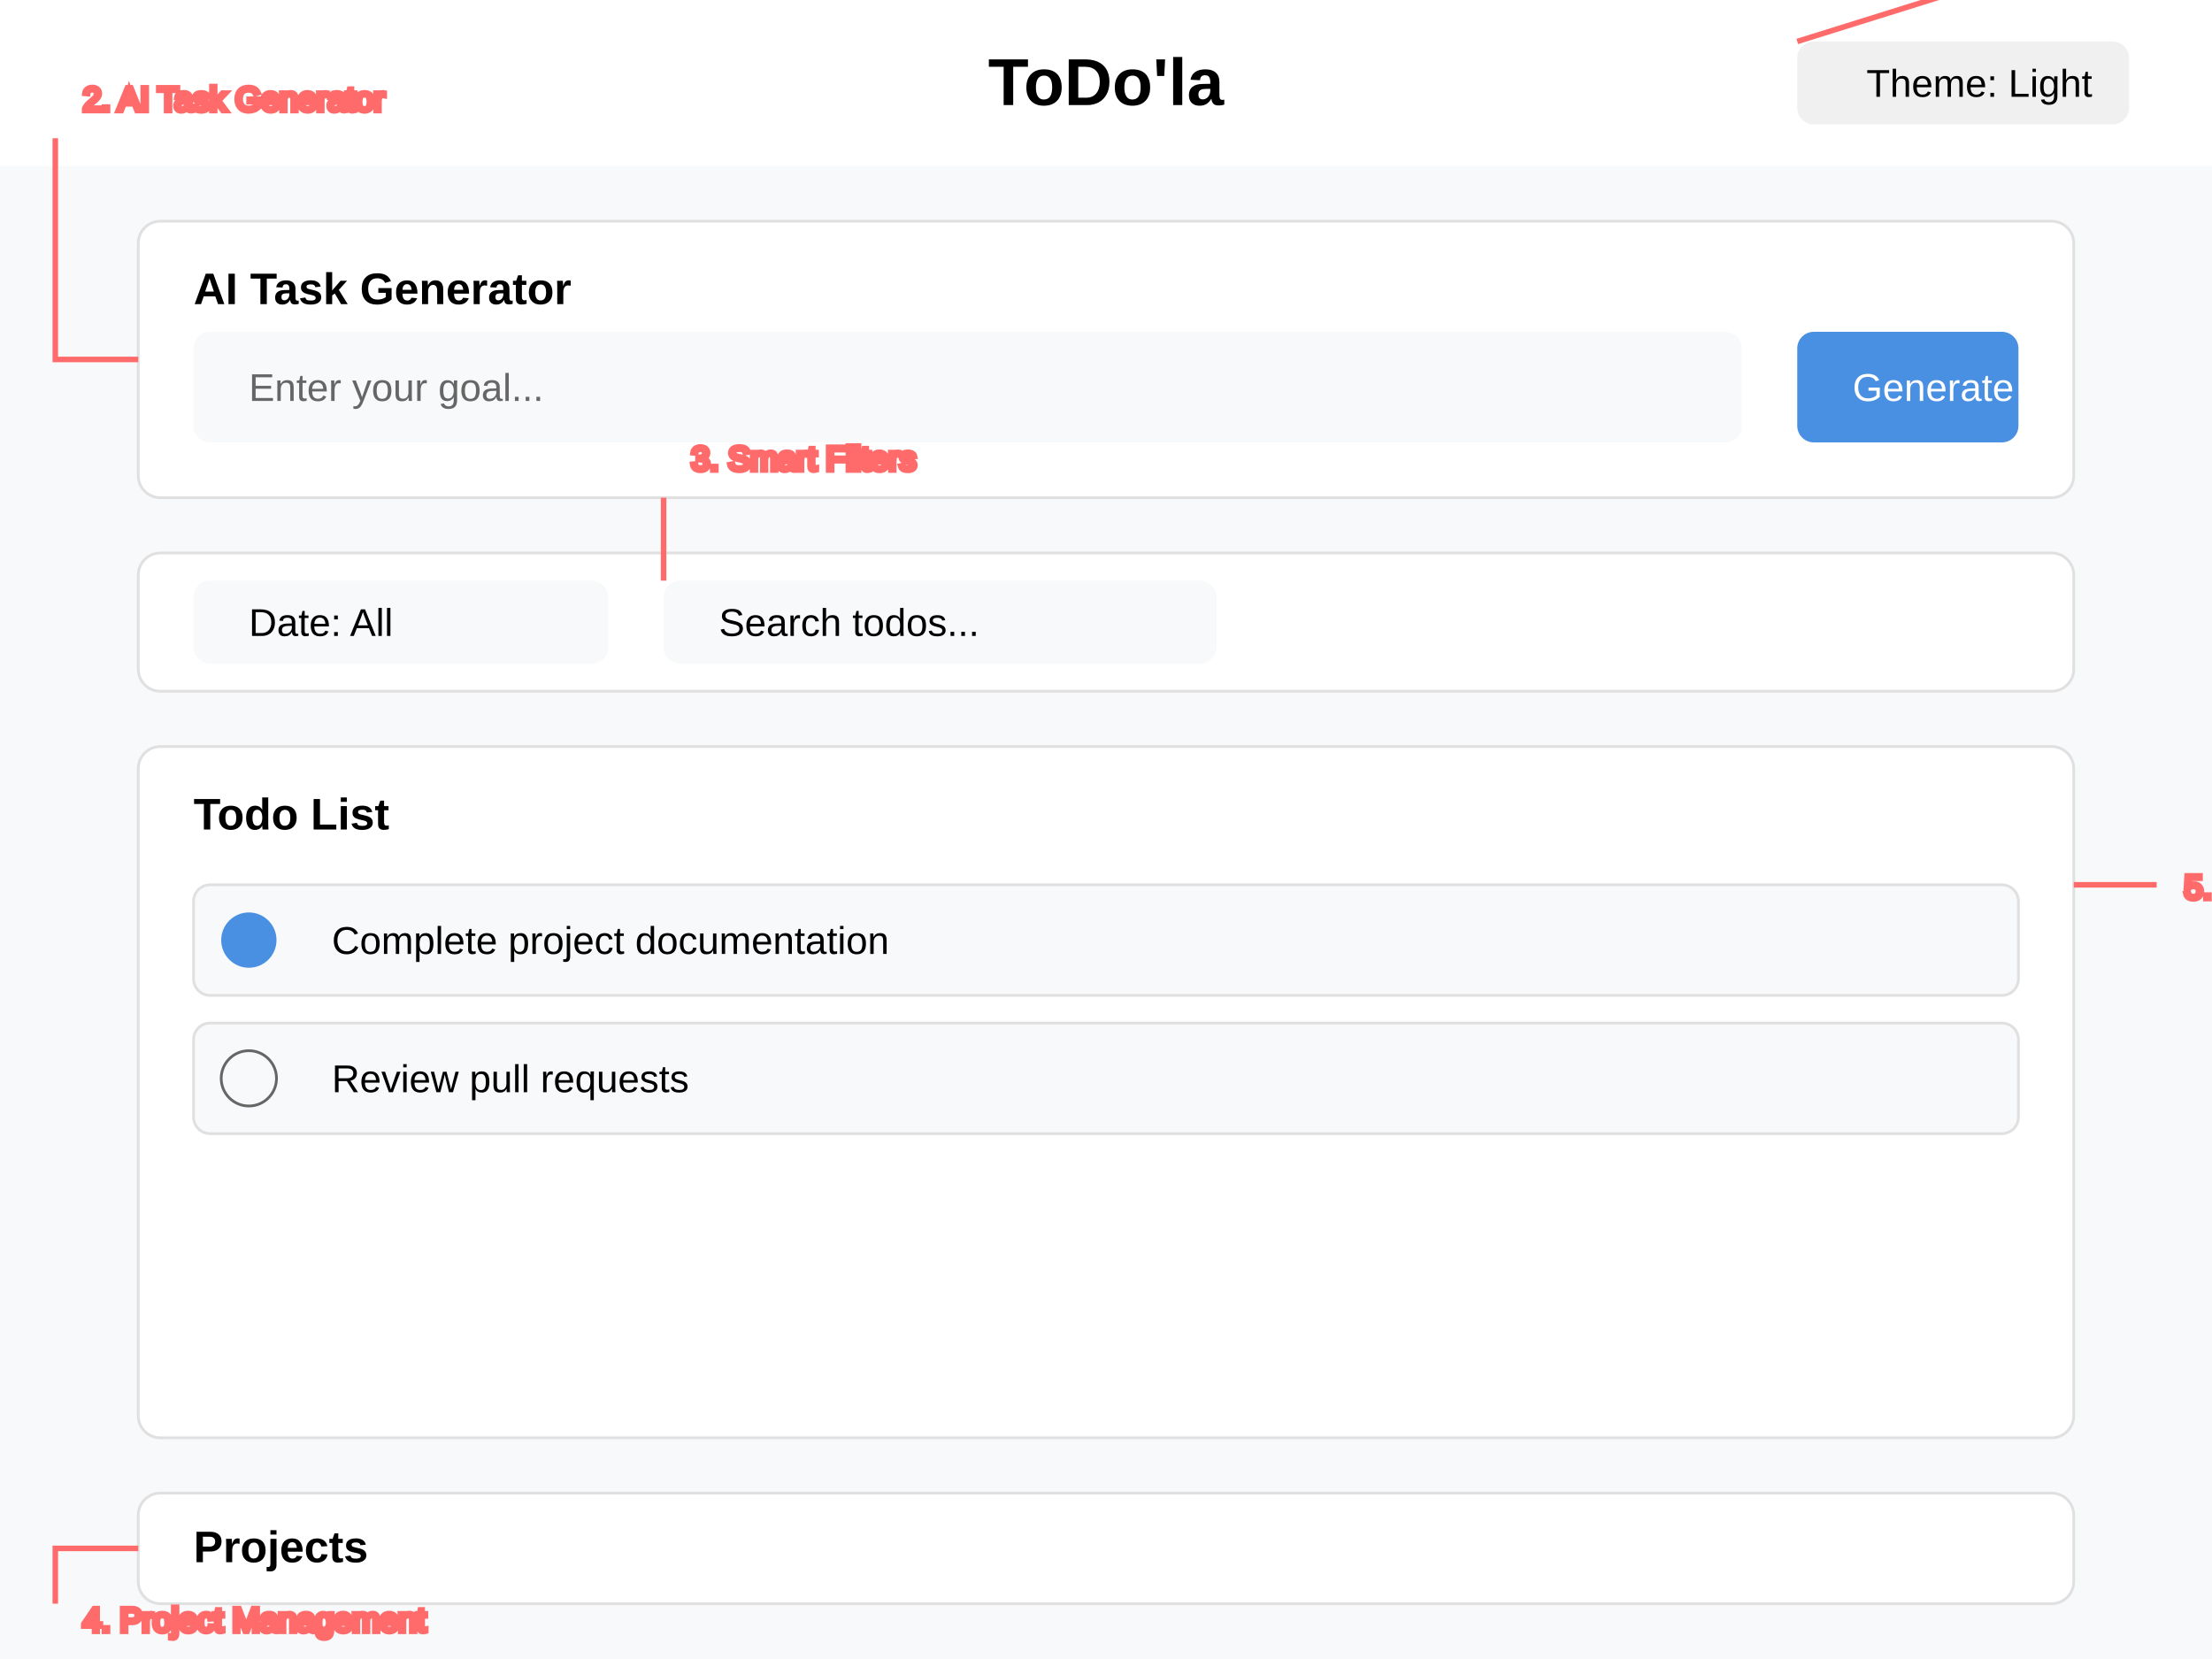
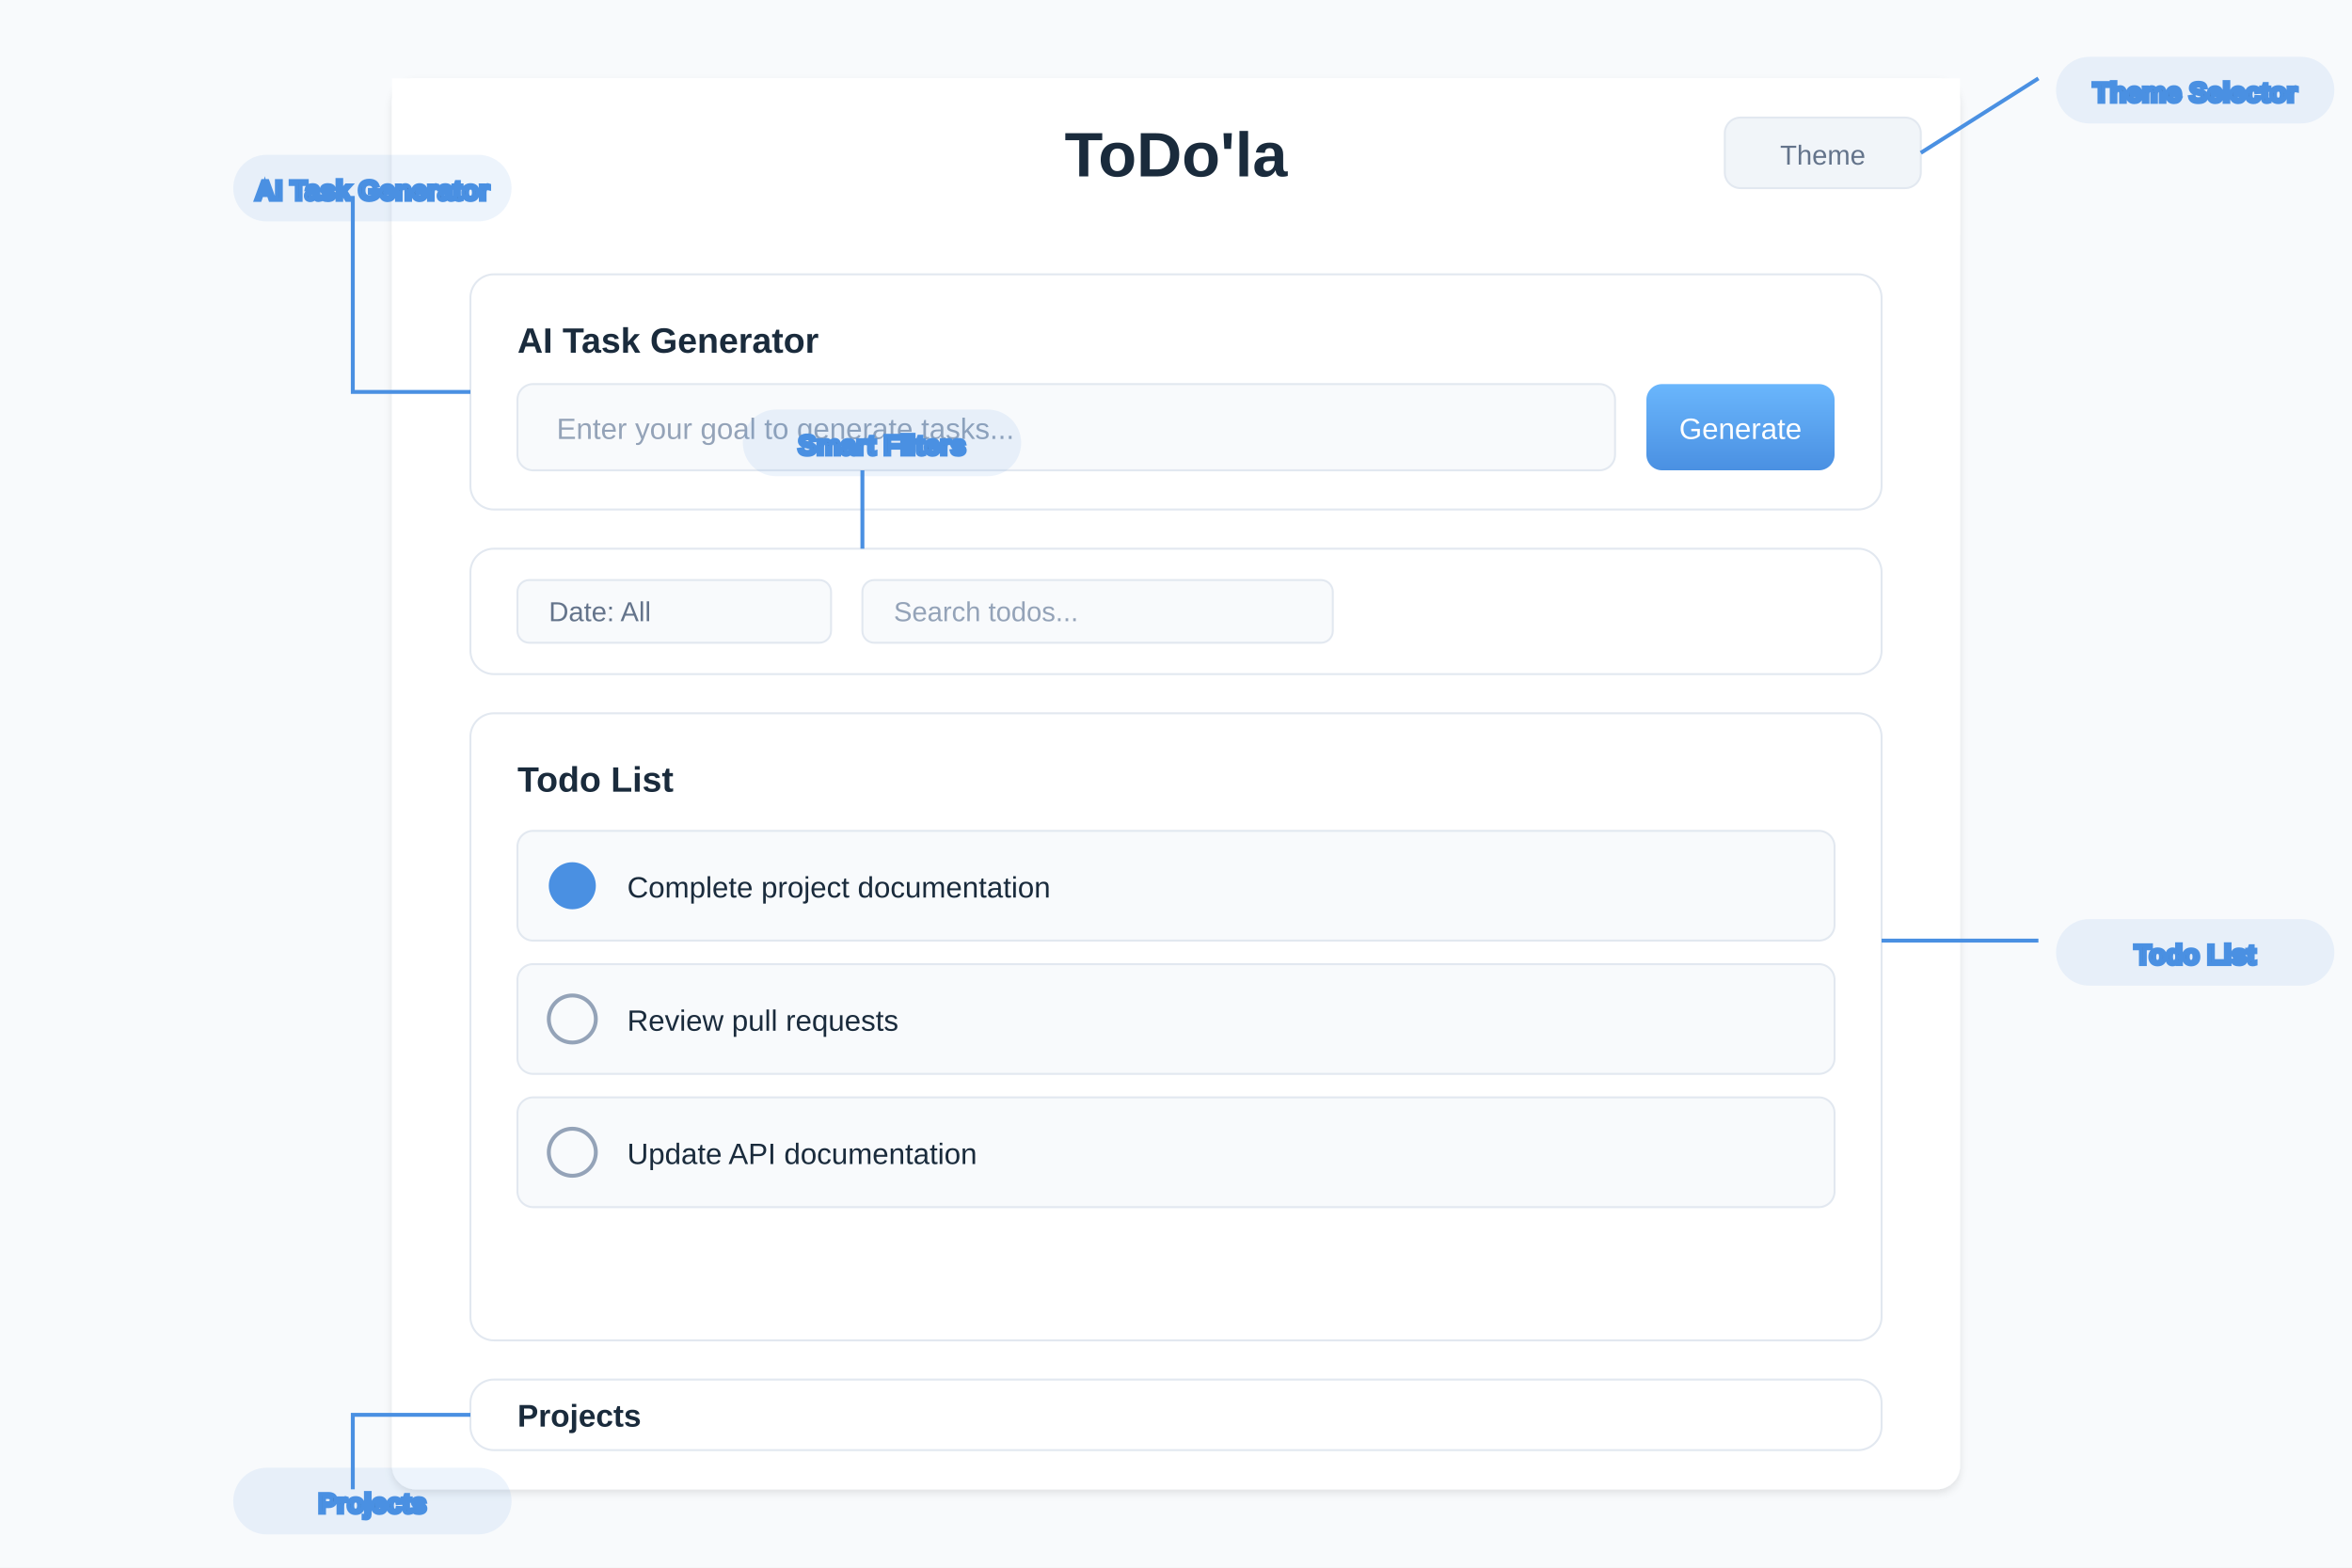
- <svg xmlns="http://www.w3.org/2000/svg" width="800" height="600" viewBox="0 0 800 600">
-   <rect x="0" y="0" width="800" height="600" fill="#f8f9fa" />
-   <rect x="0" y="0" width="800" height="60" fill="#ffffff" />
-   <text x="400" y="38" text-anchor="middle" font-family="Arial" font-size="24" font-weight="bold">ToDo'la</text>
-   <rect x="650" y="15" width="120" height="30" rx="6" fill="#f0f0f0" />
-   <text x="675" y="35" font-family="Arial" font-size="14">Theme: Light</text>
-   <rect x="50" y="80" width="700" height="100" rx="8" fill="#ffffff" stroke="#e0e0e0" />
-   <text x="70" y="110" font-family="Arial" font-size="16" font-weight="bold">AI Task Generator</text>
-   <rect x="70" y="120" width="560" height="40" rx="6" fill="#f8f9fa" />
-   <text x="90" y="145" font-family="Arial" font-size="14" fill="#666">Enter your goal...</text>
-   <rect x="650" y="120" width="80" height="40" rx="6" fill="#4a90e2" />
-   <text x="670" y="145" font-family="Arial" font-size="14" fill="#fff">Generate</text>
-   <rect x="50" y="200" width="700" height="50" rx="8" fill="#ffffff" stroke="#e0e0e0" />
-   <rect x="70" y="210" width="150" height="30" rx="6" fill="#f8f9fa" />
-   <text x="90" y="230" font-family="Arial" font-size="14">Date: All</text>
-   <rect x="240" y="210" width="200" height="30" rx="6" fill="#f8f9fa" />
-   <text x="260" y="230" font-family="Arial" font-size="14">Search todos...</text>
-   <rect x="50" y="270" width="700" height="250" rx="8" fill="#ffffff" stroke="#e0e0e0" />
-   <text x="70" y="300" font-family="Arial" font-size="16" font-weight="bold">Todo List</text>
-   <rect x="70" y="320" width="660" height="40" rx="6" fill="#f8f9fa" stroke="#e0e0e0" />
-   <circle cx="90" cy="340" r="10" fill="#4a90e2" />
-   <text x="120" y="345" font-family="Arial" font-size="14">Complete project documentation</text>
-   <rect x="70" y="370" width="660" height="40" rx="6" fill="#f8f9fa" stroke="#e0e0e0" />
-   <circle cx="90" cy="390" r="10" fill="none" stroke="#666" />
-   <text x="120" y="395" font-family="Arial" font-size="14">Review pull requests</text>
-   <rect x="50" y="540" width="700" height="40" rx="8" fill="#ffffff" stroke="#e0e0e0" />
-   <text x="70" y="565" font-family="Arial" font-size="16" font-weight="bold">Projects</text>
-   <g fill="none" stroke="#ff6b6b" stroke-width="2">
-     <path d="M 650,15 L 730,-10" />
-     <text x="740" y="-15" font-family="Arial" font-size="12" fill="#ff6b6b">1. Theme Selector</text>
-     <path d="M 50,130 L 20,130 L 20,50" />
-     <text x="30" y="40" font-family="Arial" font-size="12" fill="#ff6b6b">2. AI Task Generator</text>
-     <path d="M 240,210 L 240,180" />
-     <text x="250" y="170" font-family="Arial" font-size="12" fill="#ff6b6b">3. Smart Filters</text>
-     <path d="M 50,560 L 20,560 L 20,580" />
-     <text x="30" y="590" font-family="Arial" font-size="12" fill="#ff6b6b">4. Project Management</text>
-     <path d="M 750,320 L 780,320" />
-     <text x="790" y="325" font-family="Arial" font-size="12" fill="#ff6b6b">5. Todo List</text>
+ <svg xmlns="http://www.w3.org/2000/svg" width="1200" height="800" viewBox="0 0 1200 800">
+   <defs>
+     <filter id="shadow">
+       <feDropShadow dx="0" dy="2" stdDeviation="2" flood-opacity="0.1" />
+     </filter>
+     <linearGradient id="buttonGradient" x1="0%" y1="0%" x2="0%" y2="100%">
+       <stop offset="0%" style="stop-color:#6ab6fc;stop-opacity:1" />
+       <stop offset="100%" style="stop-color:#4a90e2;stop-opacity:1" />
+     </linearGradient>
+   </defs>
+   <rect x="0" y="0" width="1200" height="800" fill="#f8fafc" />
+   <rect x="200" y="40" width="800" height="720" fill="#ffffff" rx="12" filter="url(#shadow)" />
+   <rect x="200" y="40" width="800" height="80" fill="#ffffff" rx="12 12 0 0" />
+   <text x="600" y="90" text-anchor="middle" font-family="Arial" font-size="32" font-weight="bold" fill="#1a2b3c">ToDo'la</text>
+   <g transform="translate(880, 60)">
+     <rect width="100" height="36" rx="8" fill="#f1f5f9" stroke="#e2e8f0" />
+     <text x="50" y="24" text-anchor="middle" font-family="Arial" font-size="14" fill="#64748b">Theme</text>
+   </g>
+   <g transform="translate(240, 140)">
+     <rect width="720" height="120" rx="12" fill="#ffffff" stroke="#e2e8f0" />
+     <text x="24" y="40" font-family="Arial" font-size="18" font-weight="bold" fill="#1a2b3c">AI Task Generator</text>
+     <rect x="24" y="56" width="560" height="44" rx="8" fill="#f8fafc" stroke="#e2e8f0" />
+     <text x="44" y="84" font-family="Arial" font-size="15" fill="#94a3b8">Enter your goal to generate tasks...</text>
+     <rect x="600" y="56" width="96" height="44" rx="8" fill="url(#buttonGradient)" />
+     <text x="648" y="84" text-anchor="middle" font-family="Arial" font-size="15" fill="#ffffff" font-weight="500">Generate</text>
+   </g>
+   <g transform="translate(240, 280)">
+     <rect width="720" height="64" rx="12" fill="#ffffff" stroke="#e2e8f0" />
+     <g transform="translate(24, 16)">
+       <rect width="160" height="32" rx="6" fill="#f8fafc" stroke="#e2e8f0" />
+       <text x="16" y="21" font-family="Arial" font-size="14" fill="#64748b">Date: All</text>
+     </g>
+     <g transform="translate(200, 16)">
+       <rect width="240" height="32" rx="6" fill="#f8fafc" stroke="#e2e8f0" />
+       <text x="16" y="21" font-family="Arial" font-size="14" fill="#94a3b8">Search todos...</text>
+     </g>
+   </g>
+   <g transform="translate(240, 364)">
+     <rect width="720" height="320" rx="12" fill="#ffffff" stroke="#e2e8f0" />
+     <text x="24" y="40" font-family="Arial" font-size="18" font-weight="bold" fill="#1a2b3c">Todo List</text>
+     <g transform="translate(24, 60)">
+       <rect width="672" height="56" rx="8" fill="#f8fafc" stroke="#e2e8f0" />
+       <circle cx="28" cy="28" r="12" fill="#4a90e2" />
+       <text x="56" y="34" font-family="Arial" font-size="15" fill="#1a2b3c">Complete project documentation</text>
+     </g>
+     <g transform="translate(24, 128)">
+       <rect width="672" height="56" rx="8" fill="#f8fafc" stroke="#e2e8f0" />
+       <circle cx="28" cy="28" r="12" fill="none" stroke="#94a3b8" stroke-width="2" />
+       <text x="56" y="34" font-family="Arial" font-size="15" fill="#1a2b3c">Review pull requests</text>
+     </g>
+     <g transform="translate(24, 196)">
+       <rect width="672" height="56" rx="8" fill="#f8fafc" stroke="#e2e8f0" />
+       <circle cx="28" cy="28" r="12" fill="none" stroke="#94a3b8" stroke-width="2" />
+       <text x="56" y="34" font-family="Arial" font-size="15" fill="#1a2b3c">Update API documentation</text>
+     </g>
+   </g>
+   <g transform="translate(240, 704)">
+     <rect width="720" height="36" rx="12" fill="#ffffff" stroke="#e2e8f0" />
+     <text x="24" y="24" font-family="Arial" font-size="16" font-weight="bold" fill="#1a2b3c">Projects</text>
+   </g>
+   <g stroke="#4a90e2" stroke-width="2" fill="none">
+     <path d="M 980,78 L 1040,40" />
+     <g transform="translate(1050, 30)">
+       <rect width="140" height="32" rx="16" fill="#4a90e2" opacity="0.1" />
+       <text x="70" y="22" text-anchor="middle" font-family="Arial" font-size="14" fill="#1a2b3c" font-weight="600">Theme Selector</text>
+     </g>
+     <path d="M 240,200 L 180,200 L 180,100" />
+     <g transform="translate(120, 80)">
+       <rect width="140" height="32" rx="16" fill="#4a90e2" opacity="0.1" />
+       <text x="70" y="22" text-anchor="middle" font-family="Arial" font-size="14" fill="#1a2b3c" font-weight="600">AI Task Generator</text>
+     </g>
+     <path d="M 440,280 L 440,240" />
+     <g transform="translate(380, 210)">
+       <rect width="140" height="32" rx="16" fill="#4a90e2" opacity="0.1" />
+       <text x="70" y="22" text-anchor="middle" font-family="Arial" font-size="14" fill="#1a2b3c" font-weight="600">Smart Filters</text>
+     </g>
+     <path d="M 960,480 L 1040,480" />
+     <g transform="translate(1050, 470)">
+       <rect width="140" height="32" rx="16" fill="#4a90e2" opacity="0.1" />
+       <text x="70" y="22" text-anchor="middle" font-family="Arial" font-size="14" fill="#1a2b3c" font-weight="600">Todo List</text>
+     </g>
+     <path d="M 240,722 L 180,722 L 180,760" />
+     <g transform="translate(120, 750)">
+       <rect width="140" height="32" rx="16" fill="#4a90e2" opacity="0.1" />
+       <text x="70" y="22" text-anchor="middle" font-family="Arial" font-size="14" fill="#1a2b3c" font-weight="600">Projects</text>
+     </g>
  </g>
</svg>
